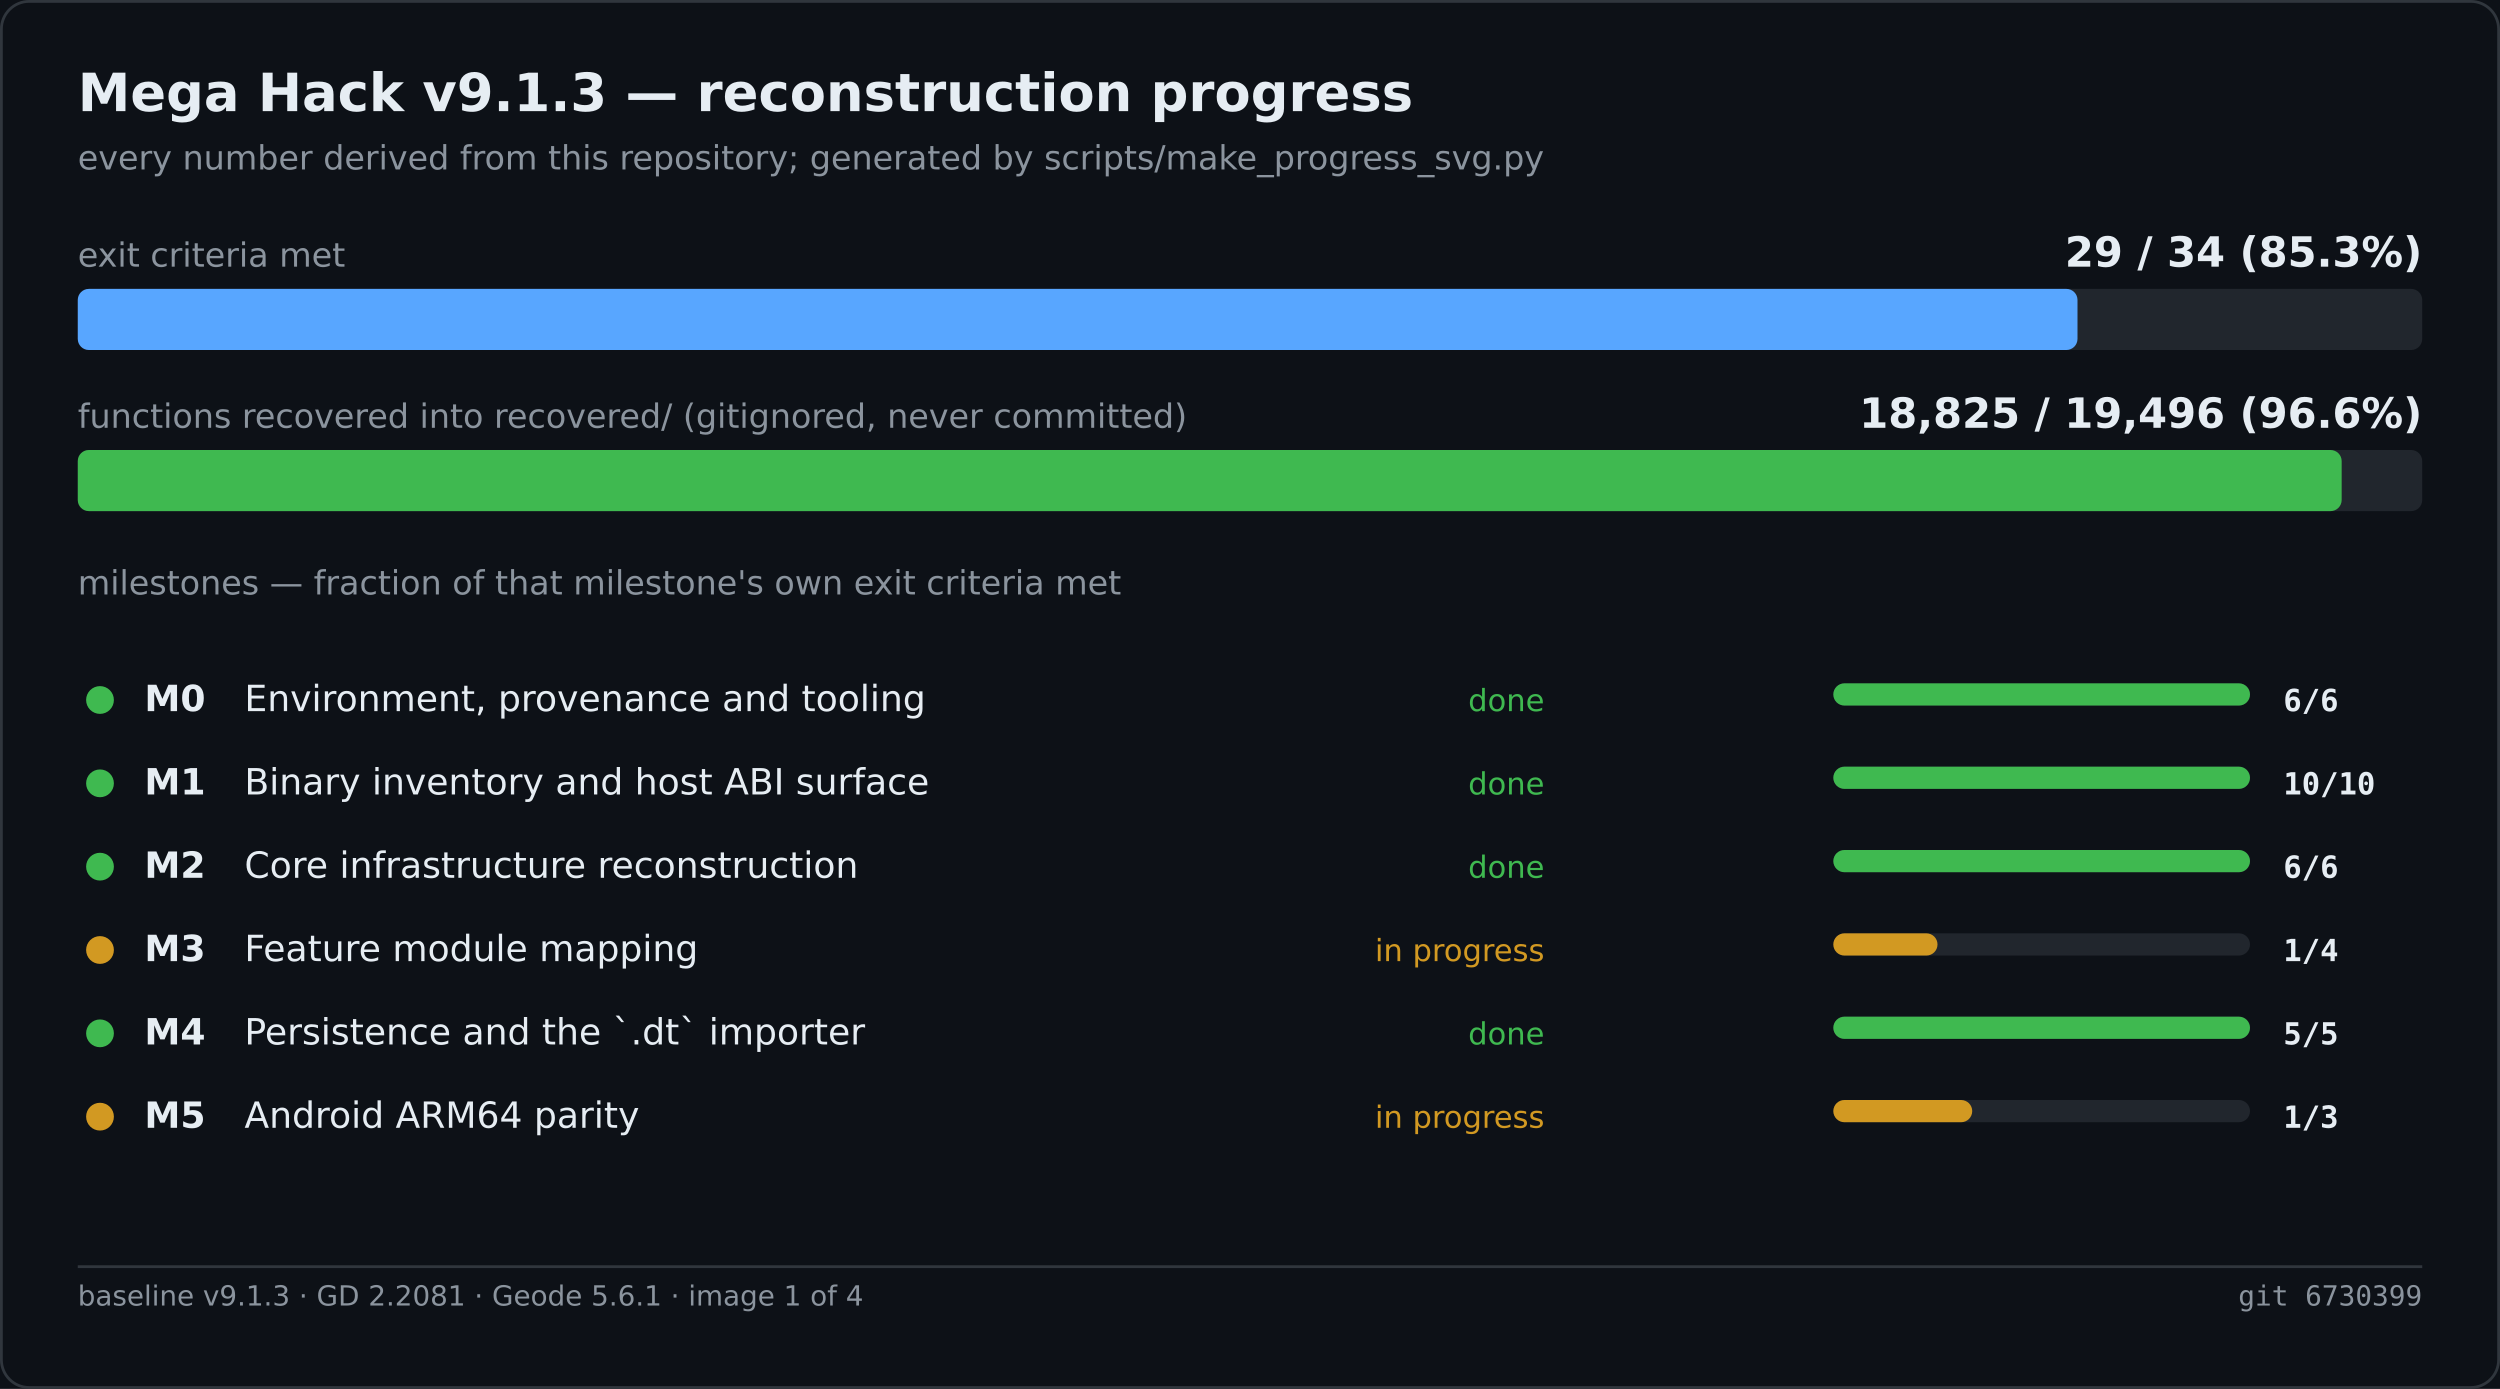
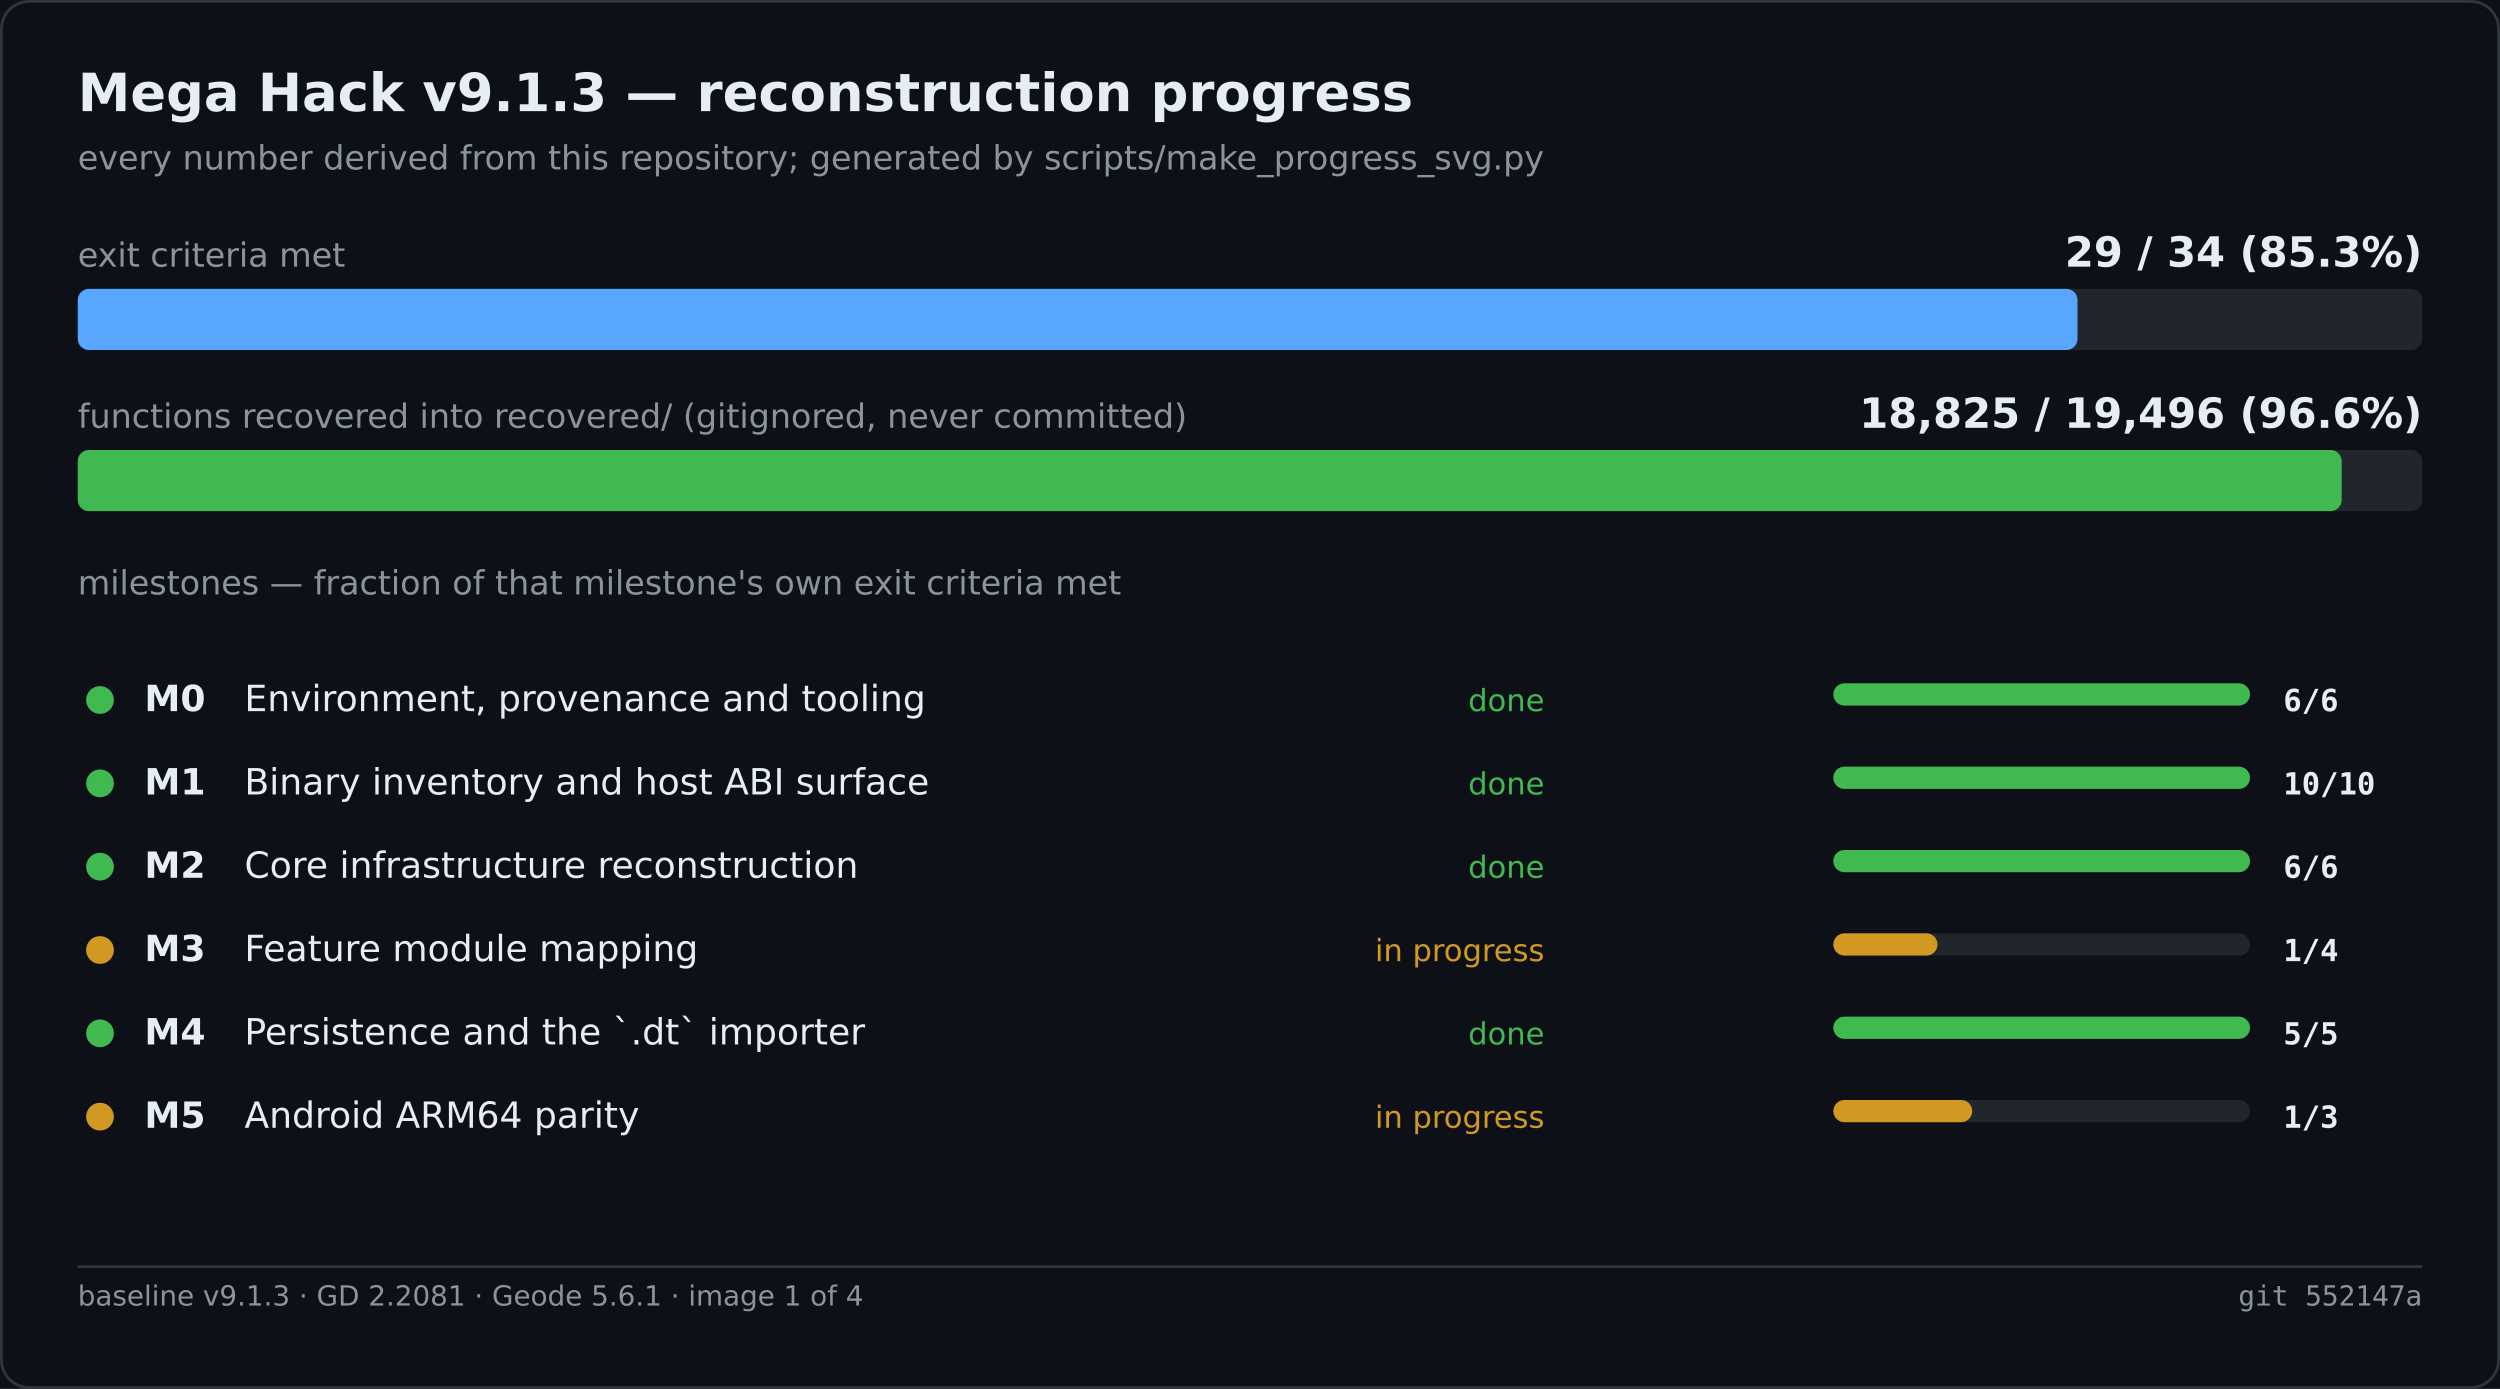
<svg xmlns="http://www.w3.org/2000/svg" width="900" height="500" viewBox="0 0 900 500" role="img" aria-label="Mega Hack v9.1.3 — reconstruction progress">
  <rect width="900" height="500" fill="#0d1117" />
  <rect x="0.5" y="0.5" width="899" height="499" fill="none" stroke="#30363d" rx="10" />
  <text x="28" y="40" font-family="Segoe UI,DejaVu Sans,Helvetica,sans-serif" font-size="19" font-weight="600" fill="#e6edf3">Mega Hack v9.1.3 — reconstruction progress</text>
  <text x="28" y="61" font-family="Segoe UI,DejaVu Sans,Helvetica,sans-serif" font-size="12" fill="#8b949e">every number derived from this repository; generated by scripts/make_progress_svg.py</text>
  <text x="28.0" y="96.0" font-family="Segoe UI,DejaVu Sans,Helvetica,sans-serif" font-size="12" fill="#8b949e">exit criteria met</text>
  <text x="872.0" y="96.0" font-family="Segoe UI,DejaVu Sans,Helvetica,sans-serif" font-size="15" fill="#e6edf3" font-weight="600" text-anchor="end">29 / 34   (85.3%)</text>
  <rect x="28.0" y="104.0" width="844.0" height="22.0" fill="#21262d" rx="4" />
  <rect x="28.0" y="104.0" width="719.9" height="22.0" fill="#58a6ff" rx="4" />
  <text x="28.0" y="154.0" font-family="Segoe UI,DejaVu Sans,Helvetica,sans-serif" font-size="12" fill="#8b949e">functions recovered into recovered/ (gitignored, never committed)</text>
  <text x="872.0" y="154.0" font-family="Segoe UI,DejaVu Sans,Helvetica,sans-serif" font-size="15" fill="#e6edf3" font-weight="600" text-anchor="end">18,825 / 19,496   (96.6%)</text>
  <rect x="28.0" y="162.0" width="844.0" height="22.0" fill="#21262d" rx="4" />
  <rect x="28.0" y="162.0" width="815.0" height="22.0" fill="#3fb950" rx="4" />
  <text x="28.0" y="214.0" font-family="Segoe UI,DejaVu Sans,Helvetica,sans-serif" font-size="12" fill="#8b949e">milestones — fraction of that milestone's own exit criteria met</text>
  <circle cx="36.0" cy="252.0" r="5" fill="#3fb950" />
  <text x="52.0" y="256.0" font-family="Segoe UI,DejaVu Sans,Helvetica,sans-serif" font-size="13" fill="#e6edf3" font-weight="600">M0</text>
  <text x="88.0" y="256.0" font-family="Segoe UI,DejaVu Sans,Helvetica,sans-serif" font-size="13" fill="#e6edf3">Environment, provenance and tooling</text>
  <text x="556.0" y="256.0" font-family="Segoe UI,DejaVu Sans,Helvetica,sans-serif" font-size="11" fill="#3fb950" text-anchor="end">done</text>
  <rect x="660.0" y="246.0" width="150.0" height="8.0" fill="#21262d" rx="4" />
  <rect x="660.0" y="246.0" width="150.0" height="8.0" fill="#3fb950" rx="4" />
  <text x="822.0" y="256.0" font-family="Cascadia Mono,Consolas,DejaVu Sans Mono,monospace" font-size="11" fill="#e6edf3" font-weight="600">6/6</text>
  <circle cx="36.0" cy="282.0" r="5" fill="#3fb950" />
  <text x="52.0" y="286.0" font-family="Segoe UI,DejaVu Sans,Helvetica,sans-serif" font-size="13" fill="#e6edf3" font-weight="600">M1</text>
  <text x="88.0" y="286.0" font-family="Segoe UI,DejaVu Sans,Helvetica,sans-serif" font-size="13" fill="#e6edf3">Binary inventory and host ABI surface</text>
  <text x="556.0" y="286.0" font-family="Segoe UI,DejaVu Sans,Helvetica,sans-serif" font-size="11" fill="#3fb950" text-anchor="end">done</text>
  <rect x="660.0" y="276.0" width="150.0" height="8.0" fill="#21262d" rx="4" />
  <rect x="660.0" y="276.0" width="150.0" height="8.0" fill="#3fb950" rx="4" />
  <text x="822.0" y="286.0" font-family="Cascadia Mono,Consolas,DejaVu Sans Mono,monospace" font-size="11" fill="#e6edf3" font-weight="600">10/10</text>
  <circle cx="36.0" cy="312.0" r="5" fill="#3fb950" />
  <text x="52.0" y="316.0" font-family="Segoe UI,DejaVu Sans,Helvetica,sans-serif" font-size="13" fill="#e6edf3" font-weight="600">M2</text>
  <text x="88.0" y="316.0" font-family="Segoe UI,DejaVu Sans,Helvetica,sans-serif" font-size="13" fill="#e6edf3">Core infrastructure reconstruction</text>
  <text x="556.0" y="316.0" font-family="Segoe UI,DejaVu Sans,Helvetica,sans-serif" font-size="11" fill="#3fb950" text-anchor="end">done</text>
  <rect x="660.0" y="306.0" width="150.0" height="8.0" fill="#21262d" rx="4" />
  <rect x="660.0" y="306.0" width="150.0" height="8.0" fill="#3fb950" rx="4" />
  <text x="822.0" y="316.0" font-family="Cascadia Mono,Consolas,DejaVu Sans Mono,monospace" font-size="11" fill="#e6edf3" font-weight="600">6/6</text>
  <circle cx="36.0" cy="342.0" r="5" fill="#d29922" />
  <text x="52.0" y="346.0" font-family="Segoe UI,DejaVu Sans,Helvetica,sans-serif" font-size="13" fill="#e6edf3" font-weight="600">M3</text>
  <text x="88.0" y="346.0" font-family="Segoe UI,DejaVu Sans,Helvetica,sans-serif" font-size="13" fill="#e6edf3">Feature module mapping</text>
  <text x="556.0" y="346.0" font-family="Segoe UI,DejaVu Sans,Helvetica,sans-serif" font-size="11" fill="#d29922" text-anchor="end">in progress</text>
  <rect x="660.0" y="336.0" width="150.0" height="8.0" fill="#21262d" rx="4" />
  <rect x="660.0" y="336.0" width="37.5" height="8.0" fill="#d29922" rx="4" />
  <text x="822.0" y="346.0" font-family="Cascadia Mono,Consolas,DejaVu Sans Mono,monospace" font-size="11" fill="#e6edf3" font-weight="600">1/4</text>
  <circle cx="36.0" cy="372.0" r="5" fill="#3fb950" />
  <text x="52.0" y="376.0" font-family="Segoe UI,DejaVu Sans,Helvetica,sans-serif" font-size="13" fill="#e6edf3" font-weight="600">M4</text>
  <text x="88.0" y="376.0" font-family="Segoe UI,DejaVu Sans,Helvetica,sans-serif" font-size="13" fill="#e6edf3">Persistence and the `.dt` importer</text>
  <text x="556.0" y="376.0" font-family="Segoe UI,DejaVu Sans,Helvetica,sans-serif" font-size="11" fill="#3fb950" text-anchor="end">done</text>
  <rect x="660.0" y="366.0" width="150.0" height="8.0" fill="#21262d" rx="4" />
  <rect x="660.0" y="366.0" width="150.0" height="8.0" fill="#3fb950" rx="4" />
  <text x="822.0" y="376.0" font-family="Cascadia Mono,Consolas,DejaVu Sans Mono,monospace" font-size="11" fill="#e6edf3" font-weight="600">5/5</text>
  <circle cx="36.0" cy="402.0" r="5" fill="#d29922" />
  <text x="52.0" y="406.0" font-family="Segoe UI,DejaVu Sans,Helvetica,sans-serif" font-size="13" fill="#e6edf3" font-weight="600">M5</text>
  <text x="88.0" y="406.0" font-family="Segoe UI,DejaVu Sans,Helvetica,sans-serif" font-size="13" fill="#e6edf3">Android ARM64 parity</text>
  <text x="556.0" y="406.0" font-family="Segoe UI,DejaVu Sans,Helvetica,sans-serif" font-size="11" fill="#d29922" text-anchor="end">in progress</text>
  <rect x="660.0" y="396.0" width="150.0" height="8.0" fill="#21262d" rx="4" />
  <rect x="660.0" y="396.0" width="50.0" height="8.0" fill="#d29922" rx="4" />
  <text x="822.0" y="406.0" font-family="Cascadia Mono,Consolas,DejaVu Sans Mono,monospace" font-size="11" fill="#e6edf3" font-weight="600">1/3</text>
  <line x1="28.0" y1="456.0" x2="872.0" y2="456.0" stroke="#30363d" stroke-width="1" />
  <text x="28.0" y="470.0" font-family="Segoe UI,DejaVu Sans,Helvetica,sans-serif" font-size="10" fill="#8b949e">baseline v9.1.3 · GD 2.2081 · Geode 5.6.1 · image 1 of 4</text>
-   <text x="872.0" y="470.0" font-family="Cascadia Mono,Consolas,DejaVu Sans Mono,monospace" font-size="10" fill="#8b949e" text-anchor="end">git 6730399</text>
+   <text x="872.0" y="470.0" font-family="Cascadia Mono,Consolas,DejaVu Sans Mono,monospace" font-size="10" fill="#8b949e" text-anchor="end">git 552147a</text>
</svg>
